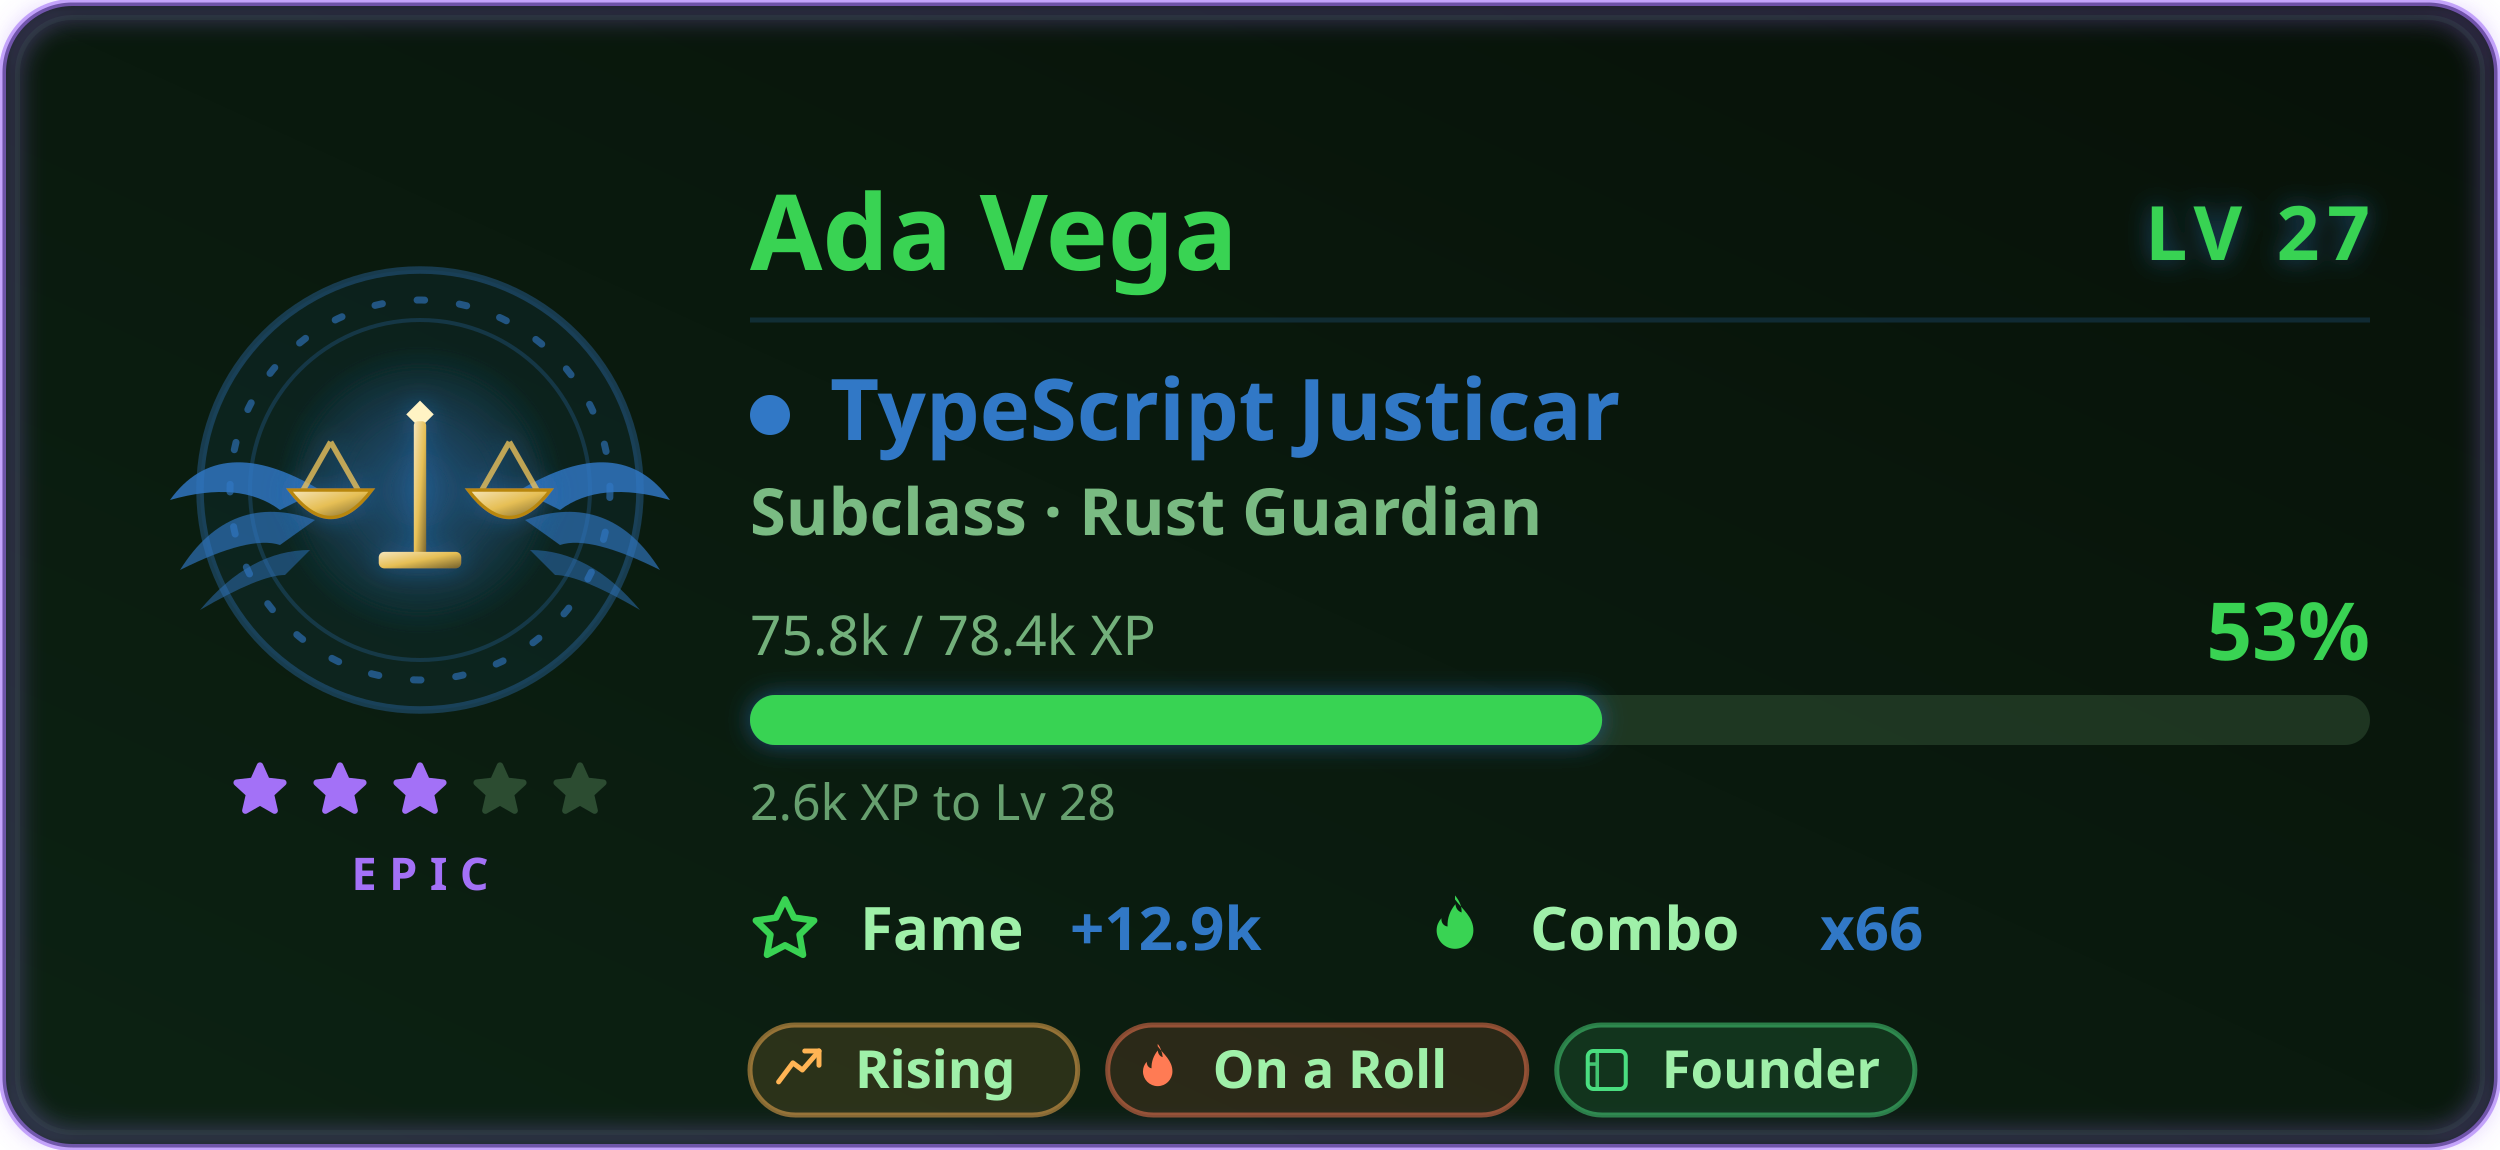
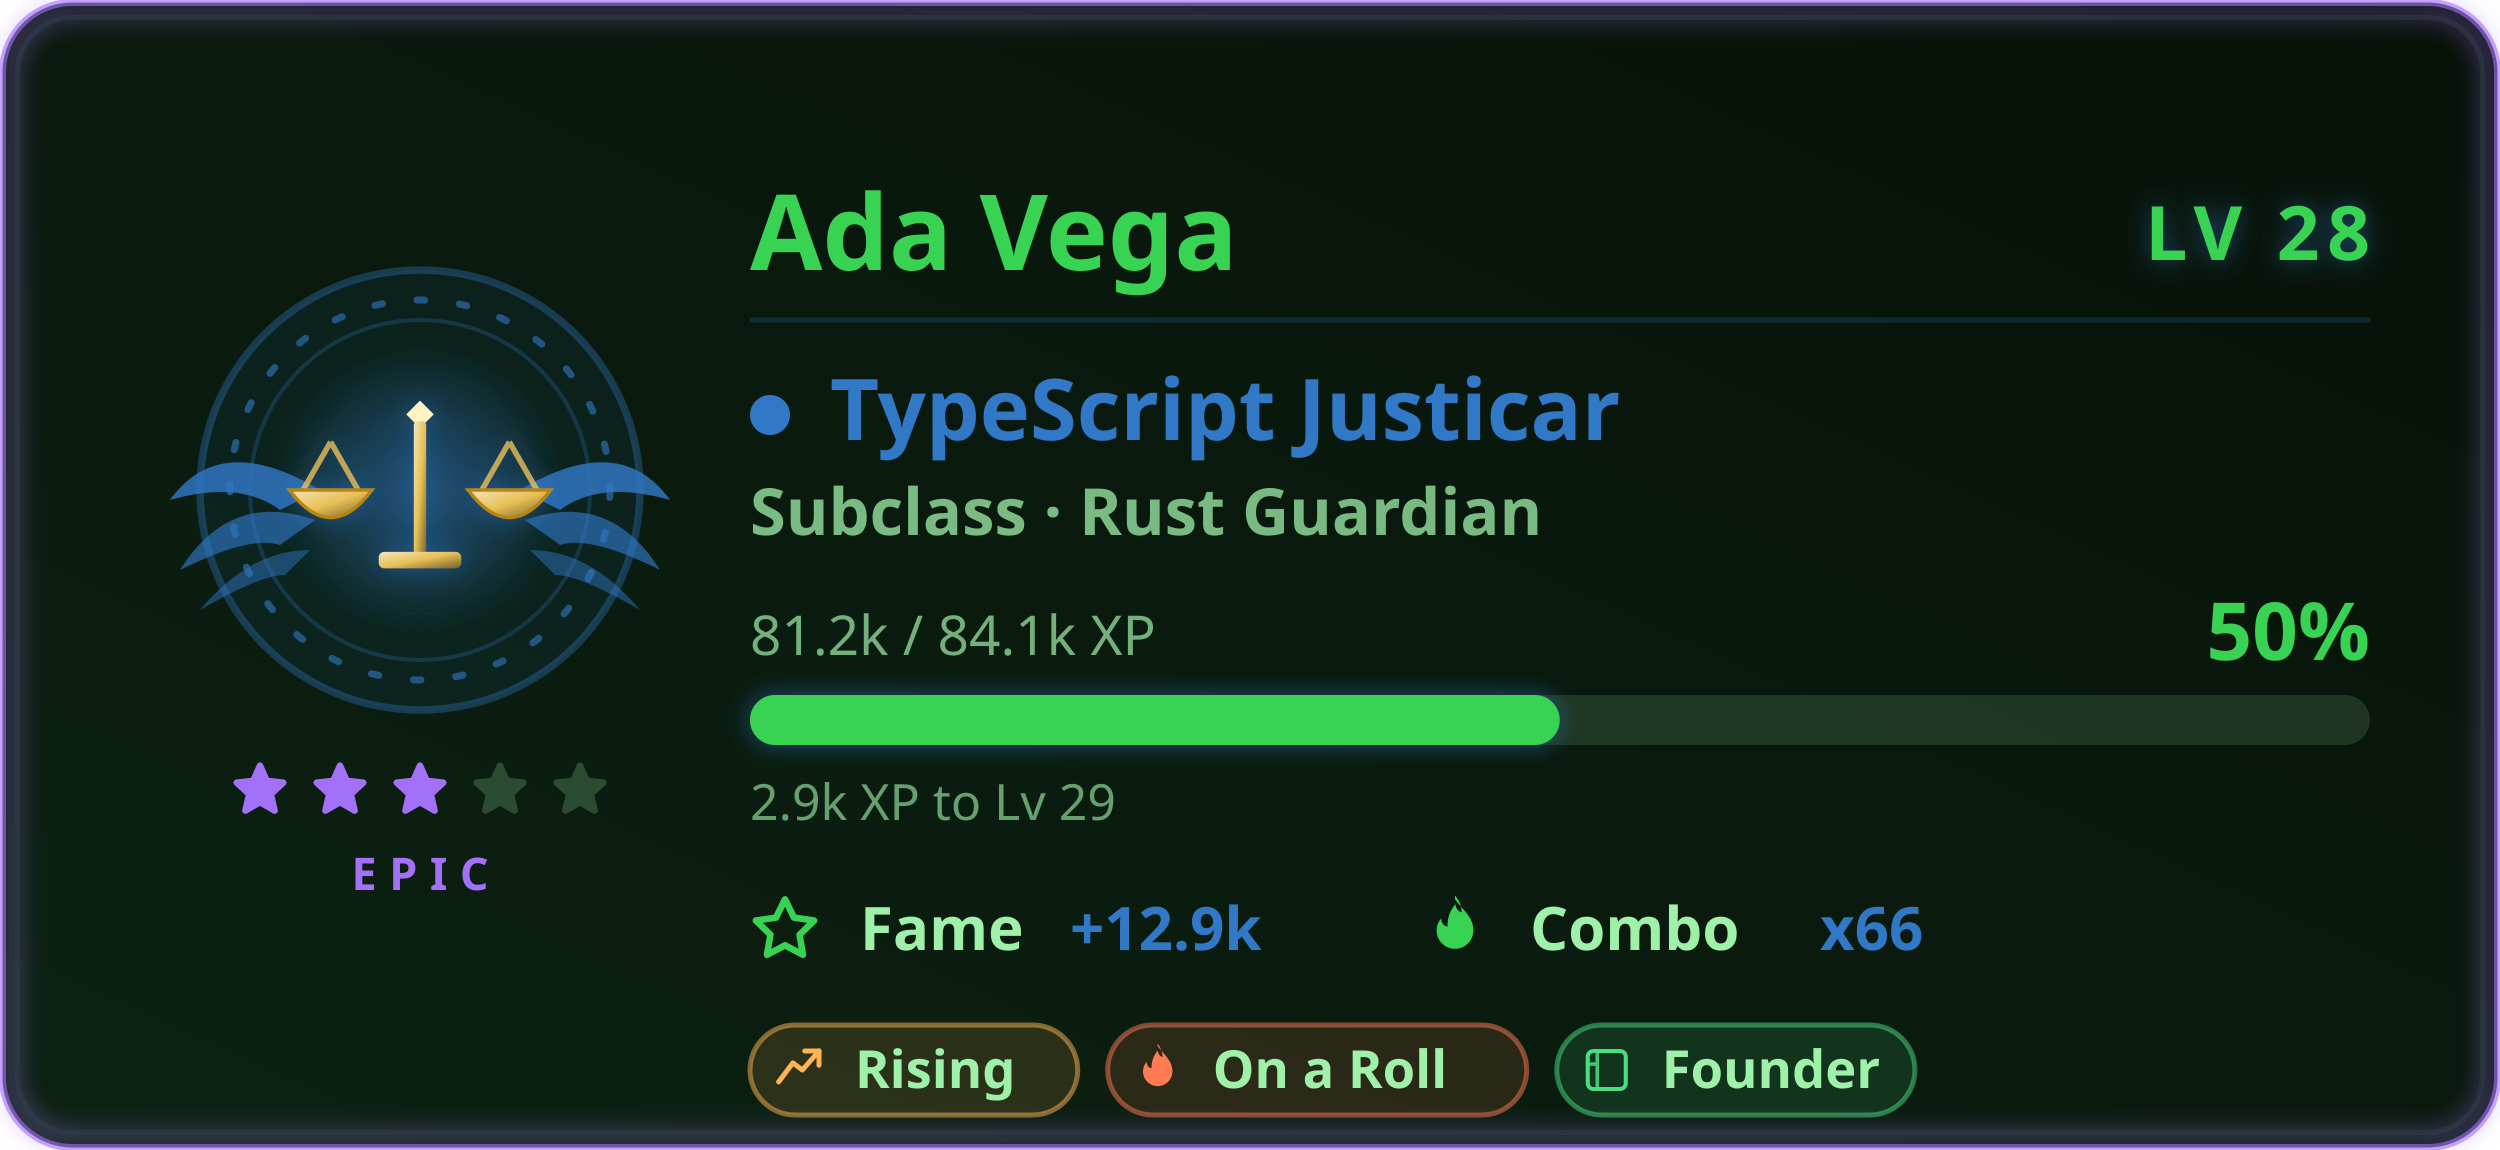
<svg xmlns="http://www.w3.org/2000/svg" width="500" height="230" viewBox="0 0 500 230" role="img" aria-labelledby="card-title-a11y card-desc-a11y">
  <style>
text { font-family: 'Segoe UI', Ubuntu, 'Helvetica Neue', sans-serif; }
.title { font-size: 18px; font-weight: 600; fill: #39d353; }
.title-icon { fill: #39d353; }
.icon { fill: #39d353; }


.gl-name { font-size: 21px; font-weight: 700; fill: #39d353; }
.gl-lvl { font-size: 15px; font-weight: 800; letter-spacing: 1.5px; fill: #39d353; }
.gl-class { font-size: 17px; font-weight: 700; fill: #3178c6; }
.gl-sub { font-size: 13px; font-weight: 600; fill: #9ff0a9; opacity: 0.75; }
.gl-meta { font-size: 11px; fill: #9ff0a9; opacity: 0.7; }
.gl-pct { font-size: 16px; font-weight: 800; fill: #39d353; }
.gl-chip-label { font-size: 12px; font-weight: 600; fill: #9ff0a9; }
.gl-chip-value { font-size: 12px; font-weight: 800; fill: #3178c6; }
.gl-hint { font-size: 10px; fill: #9ff0a9; opacity: 0.62; }
.gl-badge-label { font-size: 10.5px; font-weight: 600; }
.gl-rarity { font-size: 9px; font-weight: 700; letter-spacing: 2.5px; fill: #a371f7; }

</style>
  <defs>
    <linearGradient id="card-bg" x1="0" y1="0" x2="1" y2="1" gradientTransform="rotate(90, 0.5, 0.5)">
      <stop offset="0.0%" stop-color="#071108" />
      <stop offset="100.0%" stop-color="#0c2213" />
    </linearGradient>
    <filter id="card-glow" x="-50%" y="-50%" width="200%" height="200%">
      <feGaussianBlur in="SourceGraphic" stdDeviation="3" result="blur" />
      <feFlood flood-color="#39d353" flood-opacity="0.55" result="tint" />
      <feComposite in="tint" in2="blur" operator="in" result="softGlow" />
      <feMerge>
        <feMergeNode in="softGlow" />
        <feMergeNode in="SourceGraphic" />
      </feMerge>
    </filter>
    <filter id="gl-glow" x="-60%" y="-60%" width="220%" height="220%">
      <feGaussianBlur in="SourceGraphic" stdDeviation="2.4" result="b" />
      <feFlood flood-color="#3178c6" flood-opacity="0.55" result="t" />
      <feComposite in="t" in2="b" operator="in" result="g" />
      <feMerge>
        <feMergeNode in="g" />
        <feMergeNode in="SourceGraphic" />
      </feMerge>
    </filter>
    <filter id="gl-rarity" x="-20%" y="-20%" width="140%" height="140%">
      <feGaussianBlur stdDeviation="2.4" />
    </filter>
  </defs>
  <rect x="0.5" y="0.5" width="499" height="229" rx="14" fill="url(#card-bg)" stroke="#a371f7" stroke-width="1.4" stroke-opacity="0.6" />
  <rect x="3.5" y="3.5" width="493" height="223" rx="11" fill="none" stroke="#1d3b24" stroke-opacity="0.4" />
  <rect x="2" y="2" width="496" height="226" rx="13" fill="none" stroke="#a371f7" stroke-width="3.5" stroke-opacity="0.4" filter="url(#gl-rarity)" />
  <g class="fade">
    <g class="">
      <g class="flourish">
        <g transform="translate(84,0)">
          <g transform="translate(0,98)" fill="#3178c6">
            <path d="M20 0 Q 40 -12 50 2 Q 36 -2 28 4 Z" opacity="0.82" />
            <path d="M21 6 Q 38 0 48 16 Q 34 9 28 11 Z" opacity="0.64" />
            <path d="M22 12 Q 34 12 44 24 Q 32 17 27 17 Z" opacity="0.48" />
          </g>
        </g>
        <g transform="translate(84,0) scale(-1,1)">
          <g transform="translate(0,98)" fill="#3178c6">
            <path d="M20 0 Q 40 -12 50 2 Q 36 -2 28 4 Z" opacity="0.82" />
            <path d="M21 6 Q 38 0 48 16 Q 34 9 28 11 Z" opacity="0.64" />
            <path d="M22 12 Q 34 12 44 24 Q 32 17 27 17 Z" opacity="0.48" />
          </g>
        </g>
      </g>
      <circle cx="84" cy="98" r="44" fill="#3178c6" fill-opacity="0.08" stroke="#3178c6" stroke-opacity="0.35" stroke-width="1.5" />
      <g class="">
        <circle cx="84" cy="98" r="38" fill="none" stroke="#3178c6" stroke-opacity="0.6" stroke-width="1.4" stroke-dasharray="1.5 7" stroke-linecap="round" />
        <circle cx="84" cy="98" r="34" fill="none" stroke="#3178c6" stroke-opacity="0.25" stroke-width="0.8" />
      </g>
      <g class="" filter="url(#gl-glow)">
        <svg class="" x="51" y="65" width="66" height="66" viewBox="0 0 48 48" aria-hidden="true">
          <defs>
            <radialGradient id="tsHalo" cx="0.5" cy="0.5" r="0.5">
              <stop offset="0" stop-color="#3178c6" stop-opacity="0.42" />
              <stop offset="1" stop-color="#3178c6" stop-opacity="0" />
            </radialGradient>
            <linearGradient id="tsMetal" x1="0" y1="0" x2="1" y2="1">
              <stop offset="0" stop-color="#f5e5bb" />
              <stop offset="0.5" stop-color="#e6bf55" />
              <stop offset="1" stop-color="#73602b" />
            </linearGradient>
          </defs>
          <circle cx="24" cy="24" r="21" fill="url(#tsHalo)" />
          <path d="M24 11 l2 2 l-2 2 l-2 -2 Z" fill="#fff3c4" />
          <rect x="23.1" y="14" width="1.8" height="21" rx="0.6" fill="url(#tsMetal)" />
          <rect x="18" y="33" width="12" height="2.4" rx="0.8" fill="url(#tsMetal)" />
          <path d="M9 17 H39" stroke="url(#tsMetal)" stroke-width="2.2" stroke-linecap="round" />
          <g stroke="#e6bf55" stroke-width="0.8" stroke-opacity="0.8">
            <path d="M11 17 L7 24 M11 17 L15 24 M37 17 L33 24 M37 17 L41 24" />
          </g>
          <g transform="translate(5 24)">
            <path d="M0 0 Q6 8 12 0 Z" fill="url(#tsMetal)" stroke="#b8860b" stroke-width="0.5" />
          </g>
          <g transform="translate(31 24)">
            <path d="M0 0 Q6 8 12 0 Z" fill="url(#tsMetal)" stroke="#b8860b" stroke-width="0.5" />
          </g>
        </svg>
      </g>
    </g>
    <g>
      <g class="" transform="translate(45.5, 151.5) scale(0.5416667)" fill="#a371f7" stroke="#a371f7" stroke-width="2.4" stroke-linejoin="round" stroke-linecap="round" opacity="1">
        <path d="M12 3 L14.5 8.6 L20.6 9.3 L16 13.5 L17.4 19.6 L12 16.5 L6.6 19.6 L8 13.5 L3.4 9.3 L9.5 8.6 Z" />
      </g>
      <g class="" transform="translate(61.5, 151.5) scale(0.5416667)" fill="#a371f7" stroke="#a371f7" stroke-width="2.4" stroke-linejoin="round" stroke-linecap="round" opacity="1">
        <path d="M12 3 L14.5 8.6 L20.6 9.3 L16 13.5 L17.4 19.6 L12 16.5 L6.6 19.6 L8 13.5 L3.4 9.3 L9.5 8.6 Z" />
      </g>
      <g class="" transform="translate(77.5, 151.5) scale(0.5416667)" fill="#a371f7" stroke="#a371f7" stroke-width="2.4" stroke-linejoin="round" stroke-linecap="round" opacity="1">
        <path d="M12 3 L14.5 8.6 L20.6 9.3 L16 13.5 L17.4 19.6 L12 16.5 L6.6 19.6 L8 13.5 L3.4 9.3 L9.5 8.6 Z" />
      </g>
      <g class="" transform="translate(93.5, 151.5) scale(0.5416667)" fill="#9ff0a9" stroke="#9ff0a9" stroke-width="2.4" stroke-linejoin="round" stroke-linecap="round" opacity="0.22">
        <path d="M12 3 L14.5 8.6 L20.6 9.3 L16 13.5 L17.4 19.6 L12 16.5 L6.6 19.6 L8 13.5 L3.4 9.3 L9.5 8.6 Z" />
      </g>
      <g class="" transform="translate(109.5, 151.5) scale(0.5416667)" fill="#9ff0a9" stroke="#9ff0a9" stroke-width="2.4" stroke-linejoin="round" stroke-linecap="round" opacity="0.22">
        <path d="M12 3 L14.5 8.6 L20.6 9.3 L16 13.5 L17.4 19.6 L12 16.5 L6.6 19.6 L8 13.5 L3.4 9.3 L9.5 8.6 Z" />
      </g>
    </g>
    <text class="gl-rarity" x="84" y="178" text-anchor="middle">EPIC</text>
  </g>
  <g class="fade" style="animation-delay:.15s">
    <text class="gl-name" x="150" y="54">Ada Vega</text>
-     <text class="gl-lvl glow-pulse" x="474" y="52" text-anchor="end" filter="url(#gl-glow)">LV 27</text>
+     <text class="gl-lvl glow-pulse" x="474" y="52" text-anchor="end" filter="url(#gl-glow)">LV 28</text>
    <line x1="150" y1="64" x2="474" y2="64" stroke="#3178c6" stroke-opacity="0.22" stroke-width="1" />
    <circle cx="154" cy="83" r="4" fill="#3178c6" />
    <text class="gl-class" x="166" y="88">TypeScript Justicar</text>
    <text class="gl-sub" x="150" y="107">Subclass · Rust Guardian</text>
-     <text class="gl-meta" x="150" y="131">75.8k / 78.4k XP</text>
-     <text class="gl-pct " x="474" y="132" text-anchor="end">53%</text>
+     <text class="gl-meta" x="150" y="131">81.2k / 84.1k XP</text>
+     <text class="gl-pct " x="474" y="132" text-anchor="end">50%</text>
    <rect x="150" y="139" width="324" height="10" rx="5" fill="#9ff0a9" fill-opacity="0.14" />
-     <rect class="xp-fill " x="150" y="139" width="170.424" height="10" rx="5" fill="#39d353" filter="url(#gl-glow)" />
-     <text class="gl-hint" x="150" y="164">2.6k XP to Lv 28</text>
+     <rect class="xp-fill " x="150" y="139" width="161.943" height="10" rx="5" fill="#39d353" filter="url(#gl-glow)" />
+     <text class="gl-hint" x="150" y="164">2.9k XP to Lv 29</text>
    <g transform="translate(150, 190)">
      <svg class="icon" x="0" y="-11" width="14" height="14" viewBox="0 0 16 16" aria-hidden="true">
        <path fill-rule="evenodd" d="M8 .25a.75.75 0 0 1 .673.418l1.882 3.815 4.21.612a.75.75 0 0 1 .416 1.279l-3.046 2.97.719 4.192a.75.75 0 0 1-1.088.791L8 12.347l-3.766 1.98a.75.75 0 0 1-1.088-.79l.72-4.194L.818 6.374a.75.75 0 0 1 .416-1.28l4.21-.611L7.327.668A.75.75 0 0 1 8 .25zm0 2.445L6.615 5.5a.75.75 0 0 1-.564.41l-3.097.45 2.24 2.184a.75.75 0 0 1 .216.664l-.528 3.084 2.769-1.456a.75.75 0 0 1 .698 0l2.77 1.456-.53-3.084a.75.75 0 0 1 .216-.664l2.24-2.183-3.096-.45a.75.75 0 0 1-.564-.41L8 2.694v.001z" />
      </svg>
      <text class="gl-chip-label" x="22" y="0">Fame</text>
      <text class="gl-chip-value" x="64" y="0">+12.9k</text>
    </g>
    <g transform="translate(284, 190)">
      <svg class="icon" x="0" y="-11" width="14" height="14" viewBox="0 0 16 16" aria-hidden="true">
        <path fill-rule="evenodd" d="M8 1c1.7 2.3 4.2 4 4.2 7.1a4.2 4.2 0 0 1-8.4 0c0-1.1.4-2 1.1-2.8-.1 1 .5 1.8 1.4 1.9-.1-1.9.6-3.7 1.8-5.1.1 1 .6 1.6 1.4 1.9.1-1.4-.5-2.7-1.5-3.9z" />
      </svg>
      <text class="gl-chip-label" x="22" y="0">Combo</text>
      <text class="gl-chip-value" x="80" y="0">x66</text>
    </g>
  </g>
  <g class="fade" style="animation-delay:.2s">
    <g>
      <rect x="150" y="205" width="65.54" height="18" rx="9" fill="#ffb454" fill-opacity="0.13" stroke="#ffb454" stroke-opacity="0.5" stroke-width="1" />
      <g transform="translate(154.3, 208.3) scale(0.475)">
        <path d="M3 17 L9 9 L13 12 L20 4" fill="none" stroke="#ffb454" stroke-width="2.1" stroke-linejoin="round" stroke-linecap="round" />
        <path d="M14 4 H20 V10" fill="none" stroke="#ffb454" stroke-width="2.1" stroke-linejoin="round" stroke-linecap="round" />
      </g>
      <text class="gl-badge-label" x="171" y="217.6" fill="#9ff0a9">Rising</text>
    </g>
    <g>
      <rect x="221.54" y="205" width="83.81" height="18" rx="9" fill="#ff7b54" fill-opacity="0.13" stroke="#ff7b54" stroke-opacity="0.5" stroke-width="1" />
      <g transform="translate(225.84, 208.3) scale(0.475)">
        <path d="M12 2c2.5 3.4 6.2 6 6.2 10.6a6.2 6.2 0 0 1-12.4 0c0-1.6.6-3 1.6-4.1-.1 1.5.8 2.6 2 2.8-.1-2.8.9-5.4 2.6-7.5.2 1.5.9 2.4 2.1 2.8-.2-2-.8-4-2.1-5.6Z" fill="#ff7b54" />
      </g>
      <text class="gl-badge-label" x="242.54" y="217.6" fill="#9ff0a9">On a Roll</text>
    </g>
    <g>
      <rect x="311.35" y="205" width="71.63" height="18" rx="9" fill="#4ade80" fill-opacity="0.13" stroke="#4ade80" stroke-opacity="0.5" stroke-width="1" />
      <g transform="translate(315.65, 208.3) scale(0.475)">
        <rect x="4" y="4" width="16" height="16" rx="2.4" fill="none" stroke="#4ade80" stroke-width="1.7" />
        <path d="M8 4v16 M4 9.5h4" fill="none" stroke="#4ade80" stroke-width="1.5" opacity="0.85" />
      </g>
      <text class="gl-badge-label" x="332.35" y="217.6" fill="#9ff0a9">Founder</text>
    </g>
  </g>
</svg>
